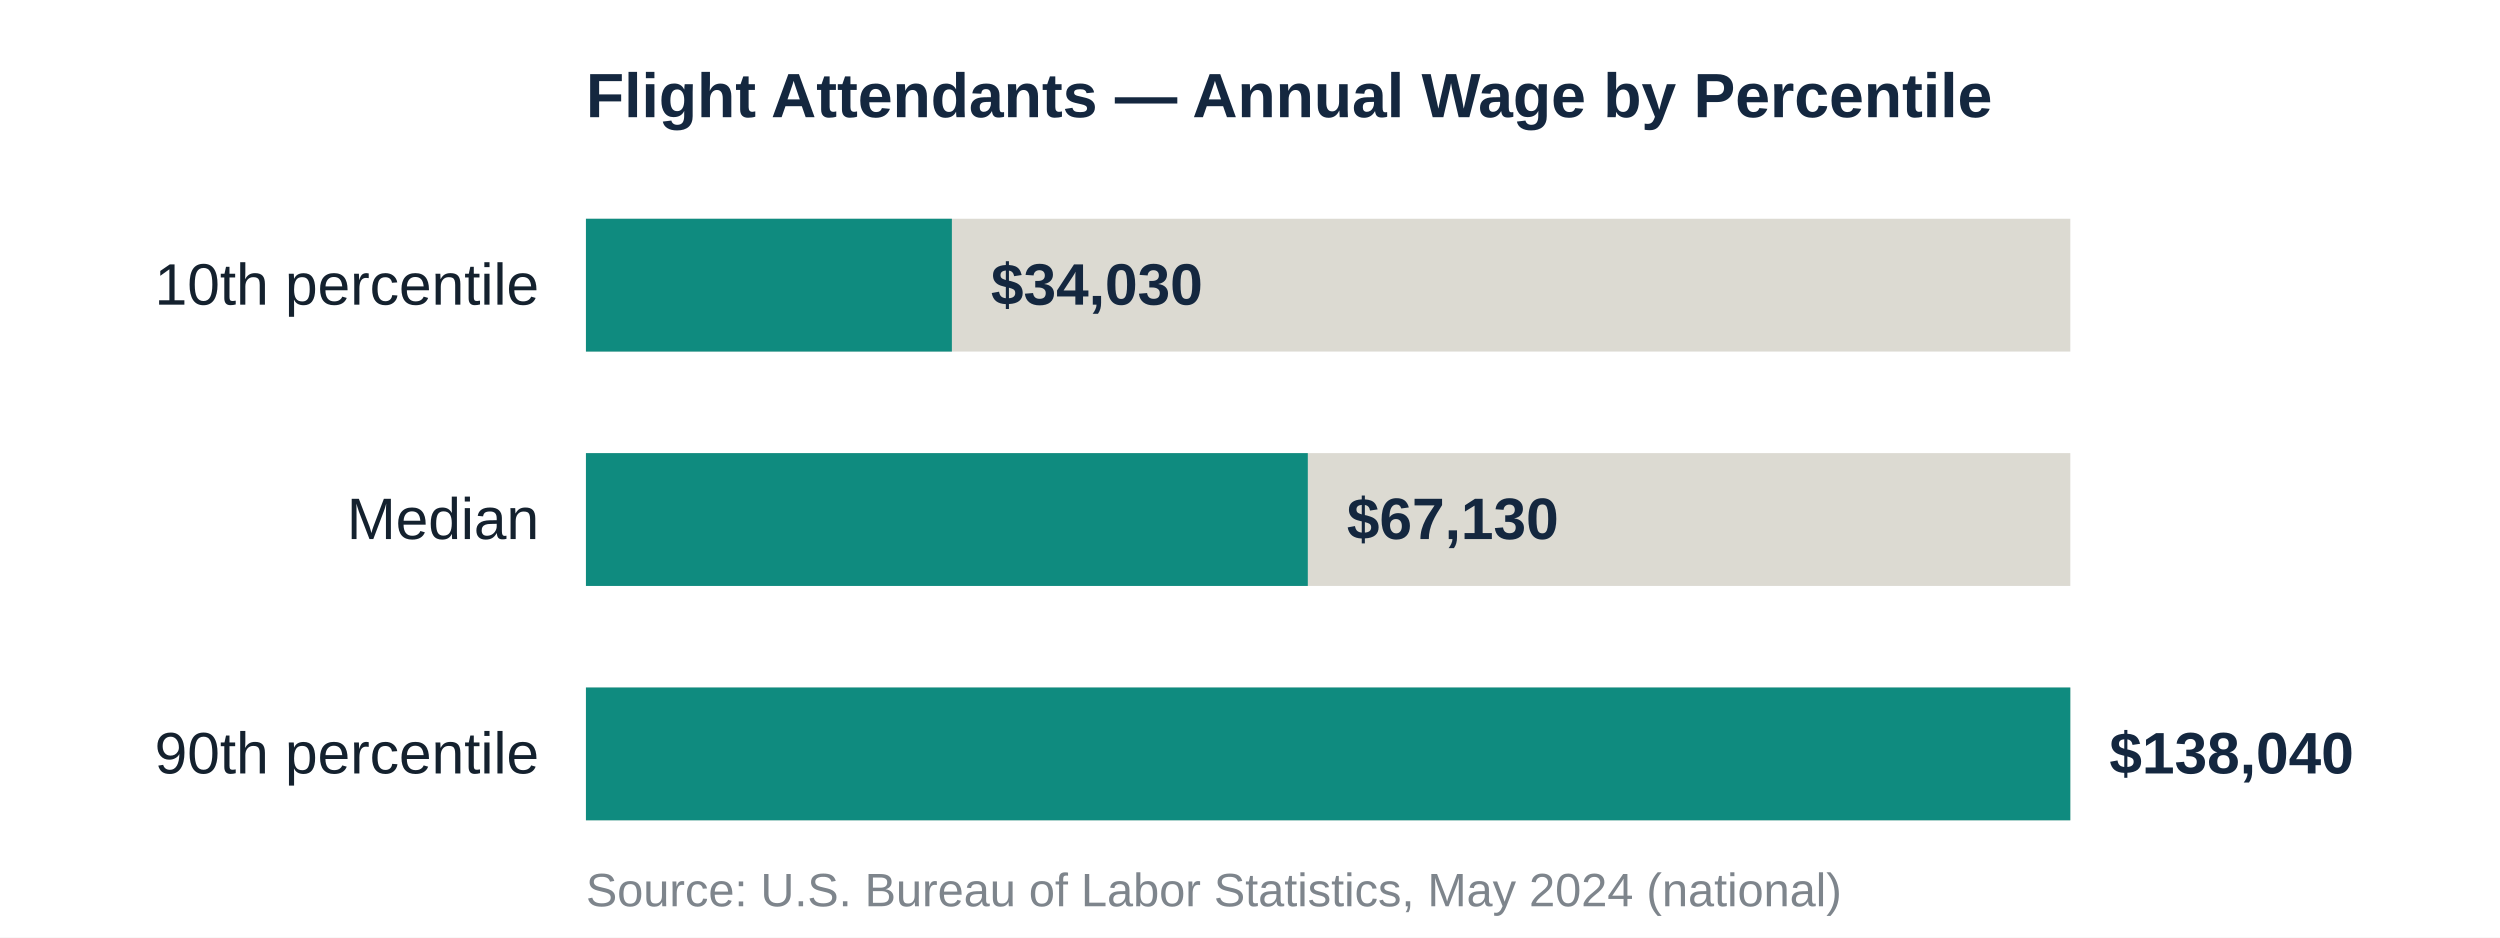
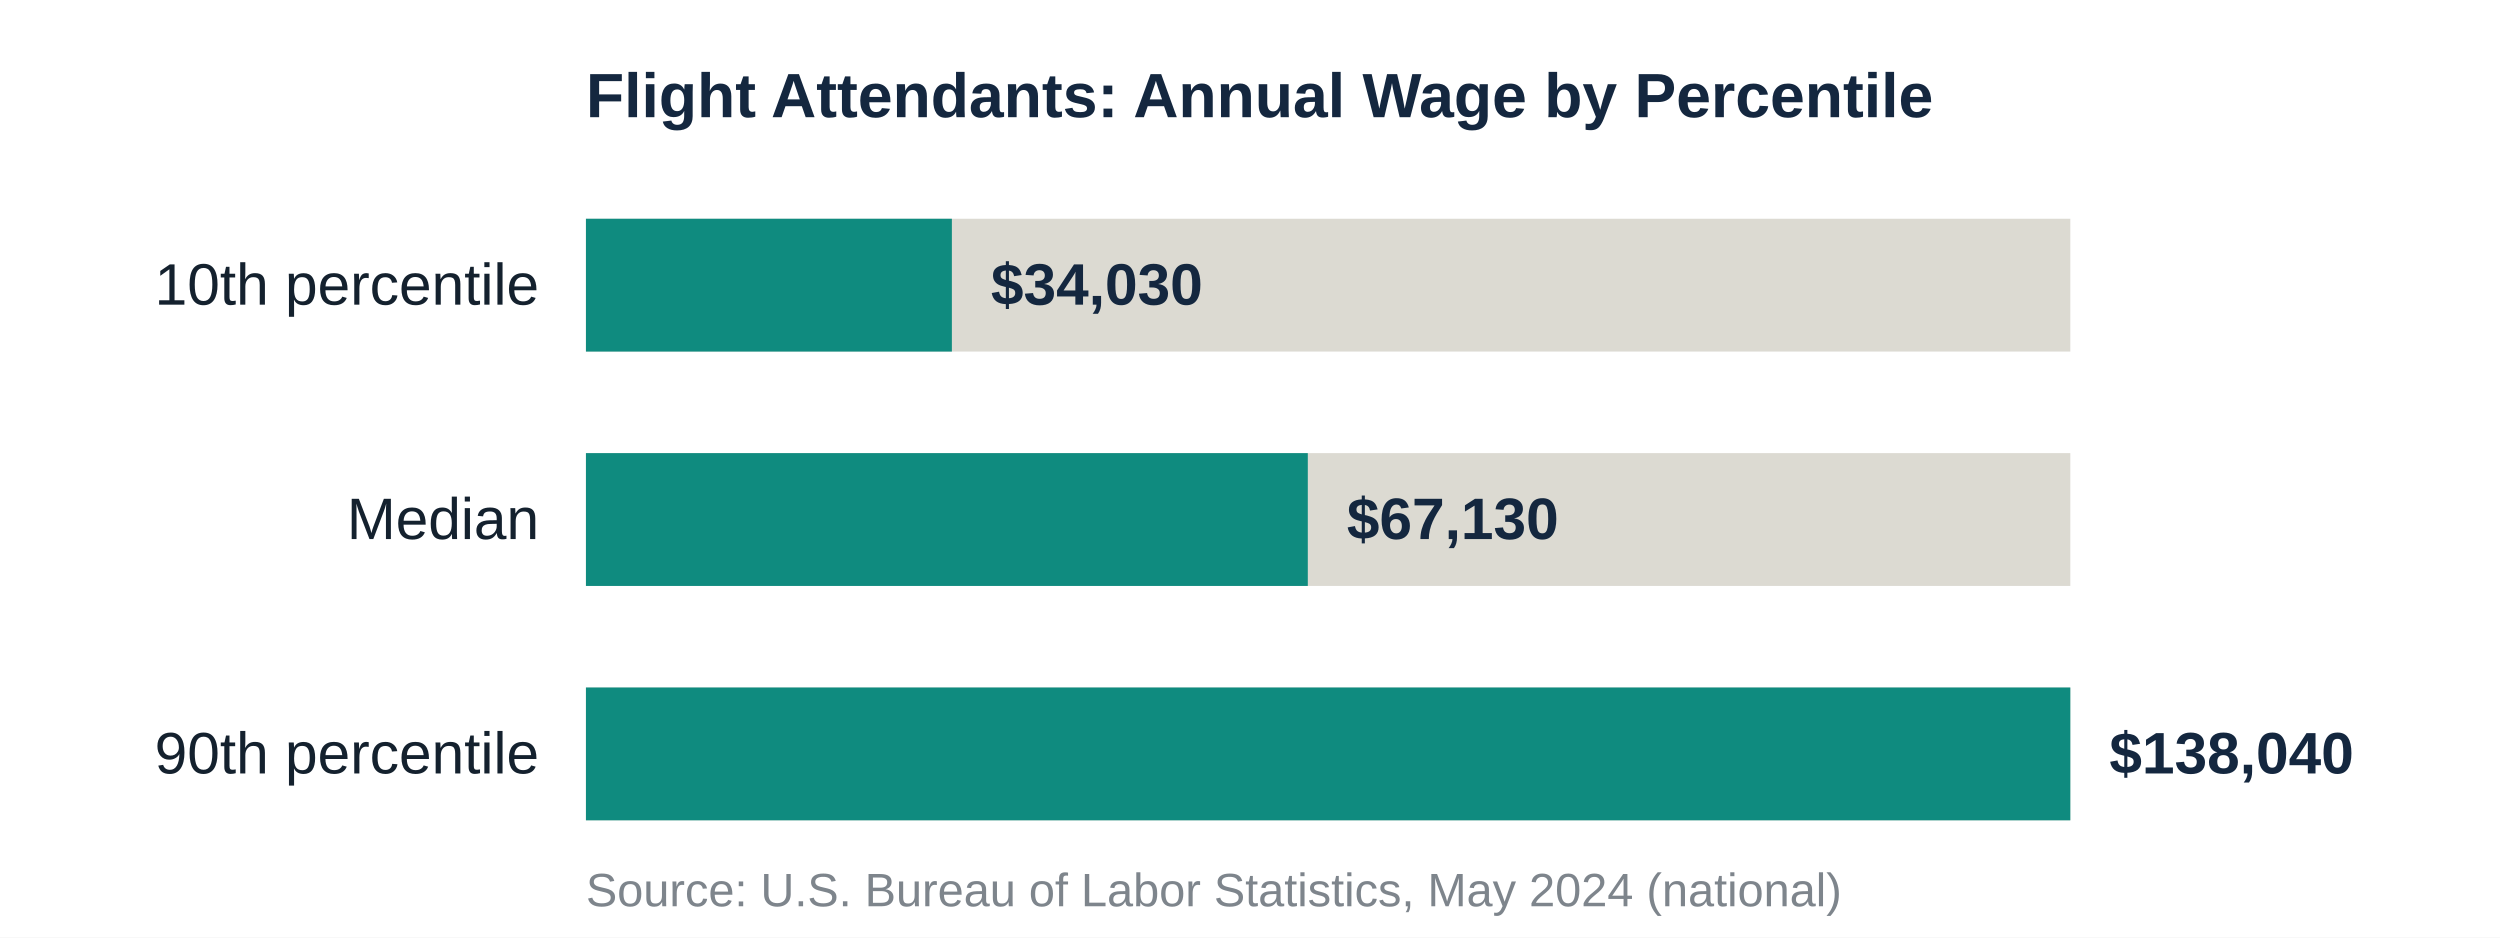
<svg xmlns="http://www.w3.org/2000/svg" viewBox="0 0 640 240" font-family="Arial, sans-serif">
  <rect x="0" y="0" width="640" height="240" fill="white" />
-   <text x="150" y="30" font-size="16" font-weight="700" fill="#14273f">Flight Attendants — Annual Wage by Percentile</text>
+   <text x="150" y="30" font-size="16" font-weight="700" fill="#14273f">Flight Attendants: Annual Wage by Percentile</text>
  <text x="138" y="78" text-anchor="end" font-size="15" fill="#14212e" font-family="Arial, sans-serif">10th percentile</text>
  <rect x="150" y="56" width="380" height="34" fill="#dcdad2" />
  <rect x="150" y="56" width="93.679" height="34" fill="#0f8b7f" />
  <text x="253.679" y="78" font-size="15" font-weight="700" fill="#14273f" font-family="Arial, sans-serif">$34,030</text>
  <text x="138" y="138" text-anchor="end" font-size="15" fill="#14212e" font-family="Arial, sans-serif">Median</text>
  <rect x="150" y="116" width="380" height="34" fill="#dcdad2" />
  <rect x="150" y="116" width="184.797" height="34" fill="#0f8b7f" />
  <text x="344.797" y="138" font-size="15" font-weight="700" fill="#14273f" font-family="Arial, sans-serif">$67,130</text>
  <text x="138" y="198" text-anchor="end" font-size="15" fill="#14212e" font-family="Arial, sans-serif">90th percentile</text>
  <rect x="150" y="176" width="380" height="34" fill="#dcdad2" />
  <rect x="150" y="176" width="380" height="34" fill="#0f8b7f" />
  <text x="540" y="198" font-size="15" font-weight="700" fill="#14273f" font-family="Arial, sans-serif">$138,040</text>
  <text x="150" y="232" font-size="12" fill="#14212e" opacity="0.55">Source: U.S. Bureau of Labor Statistics, May 2024 (national)</text>
</svg>
